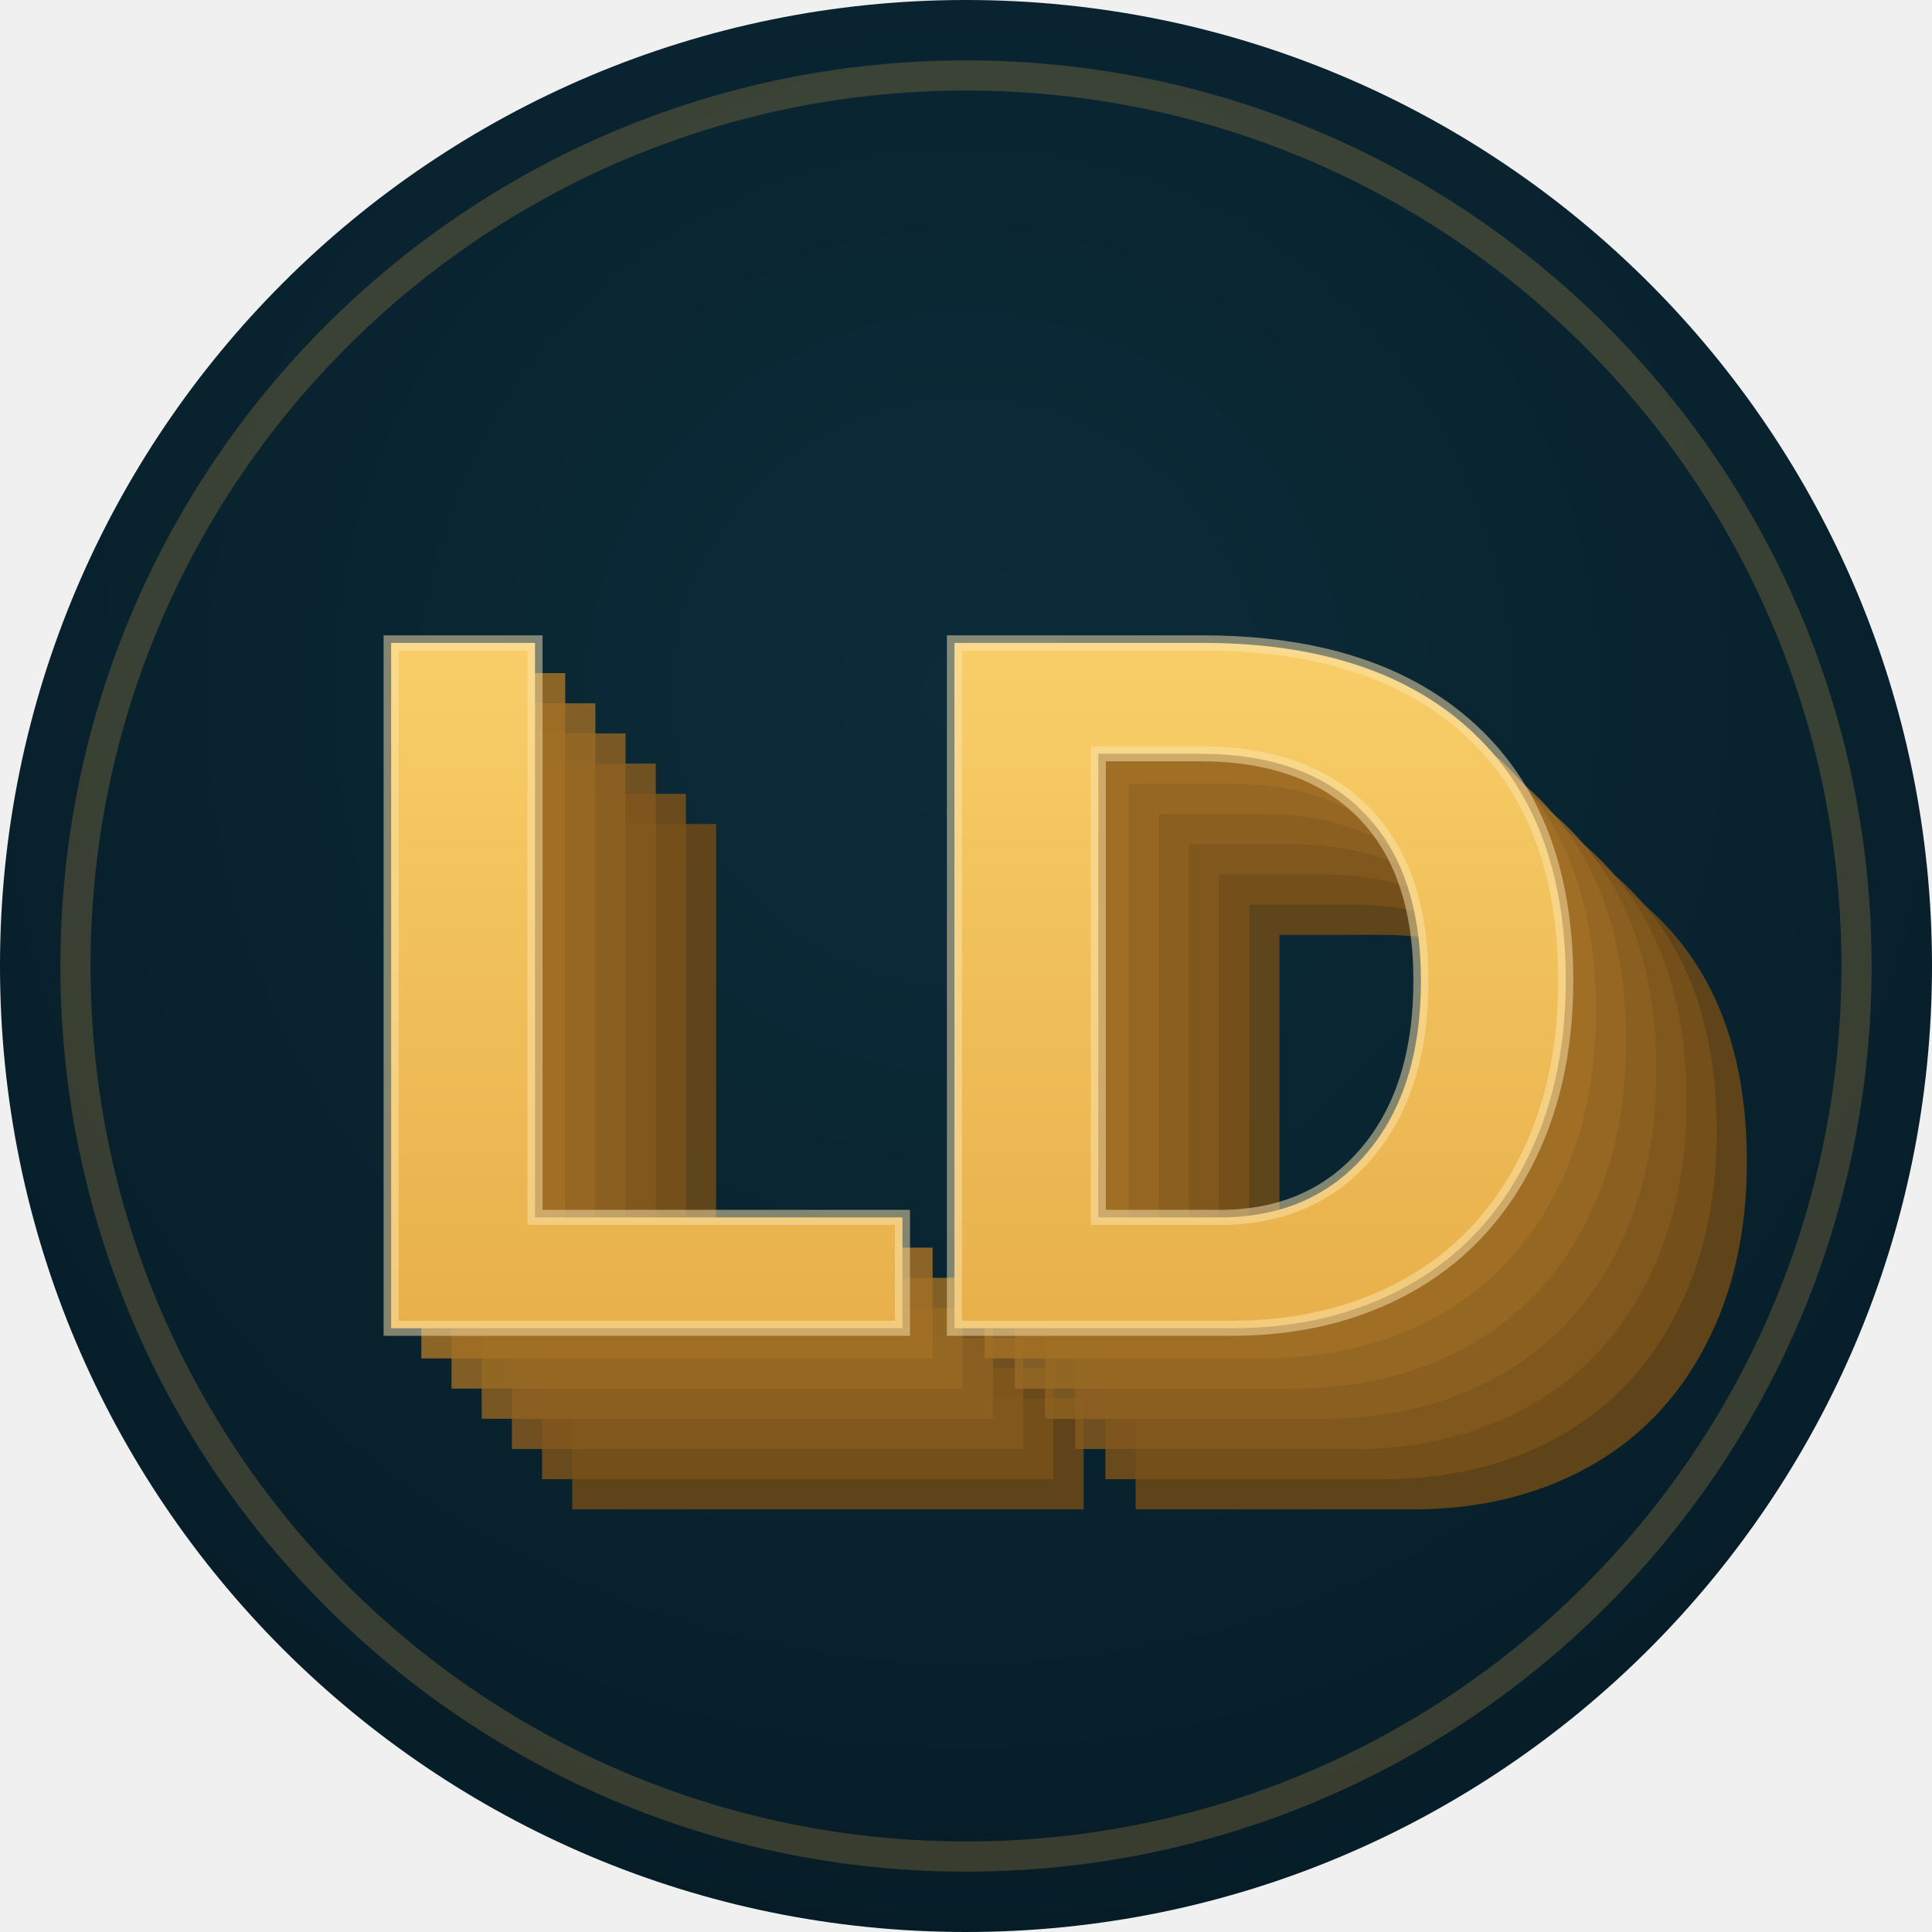
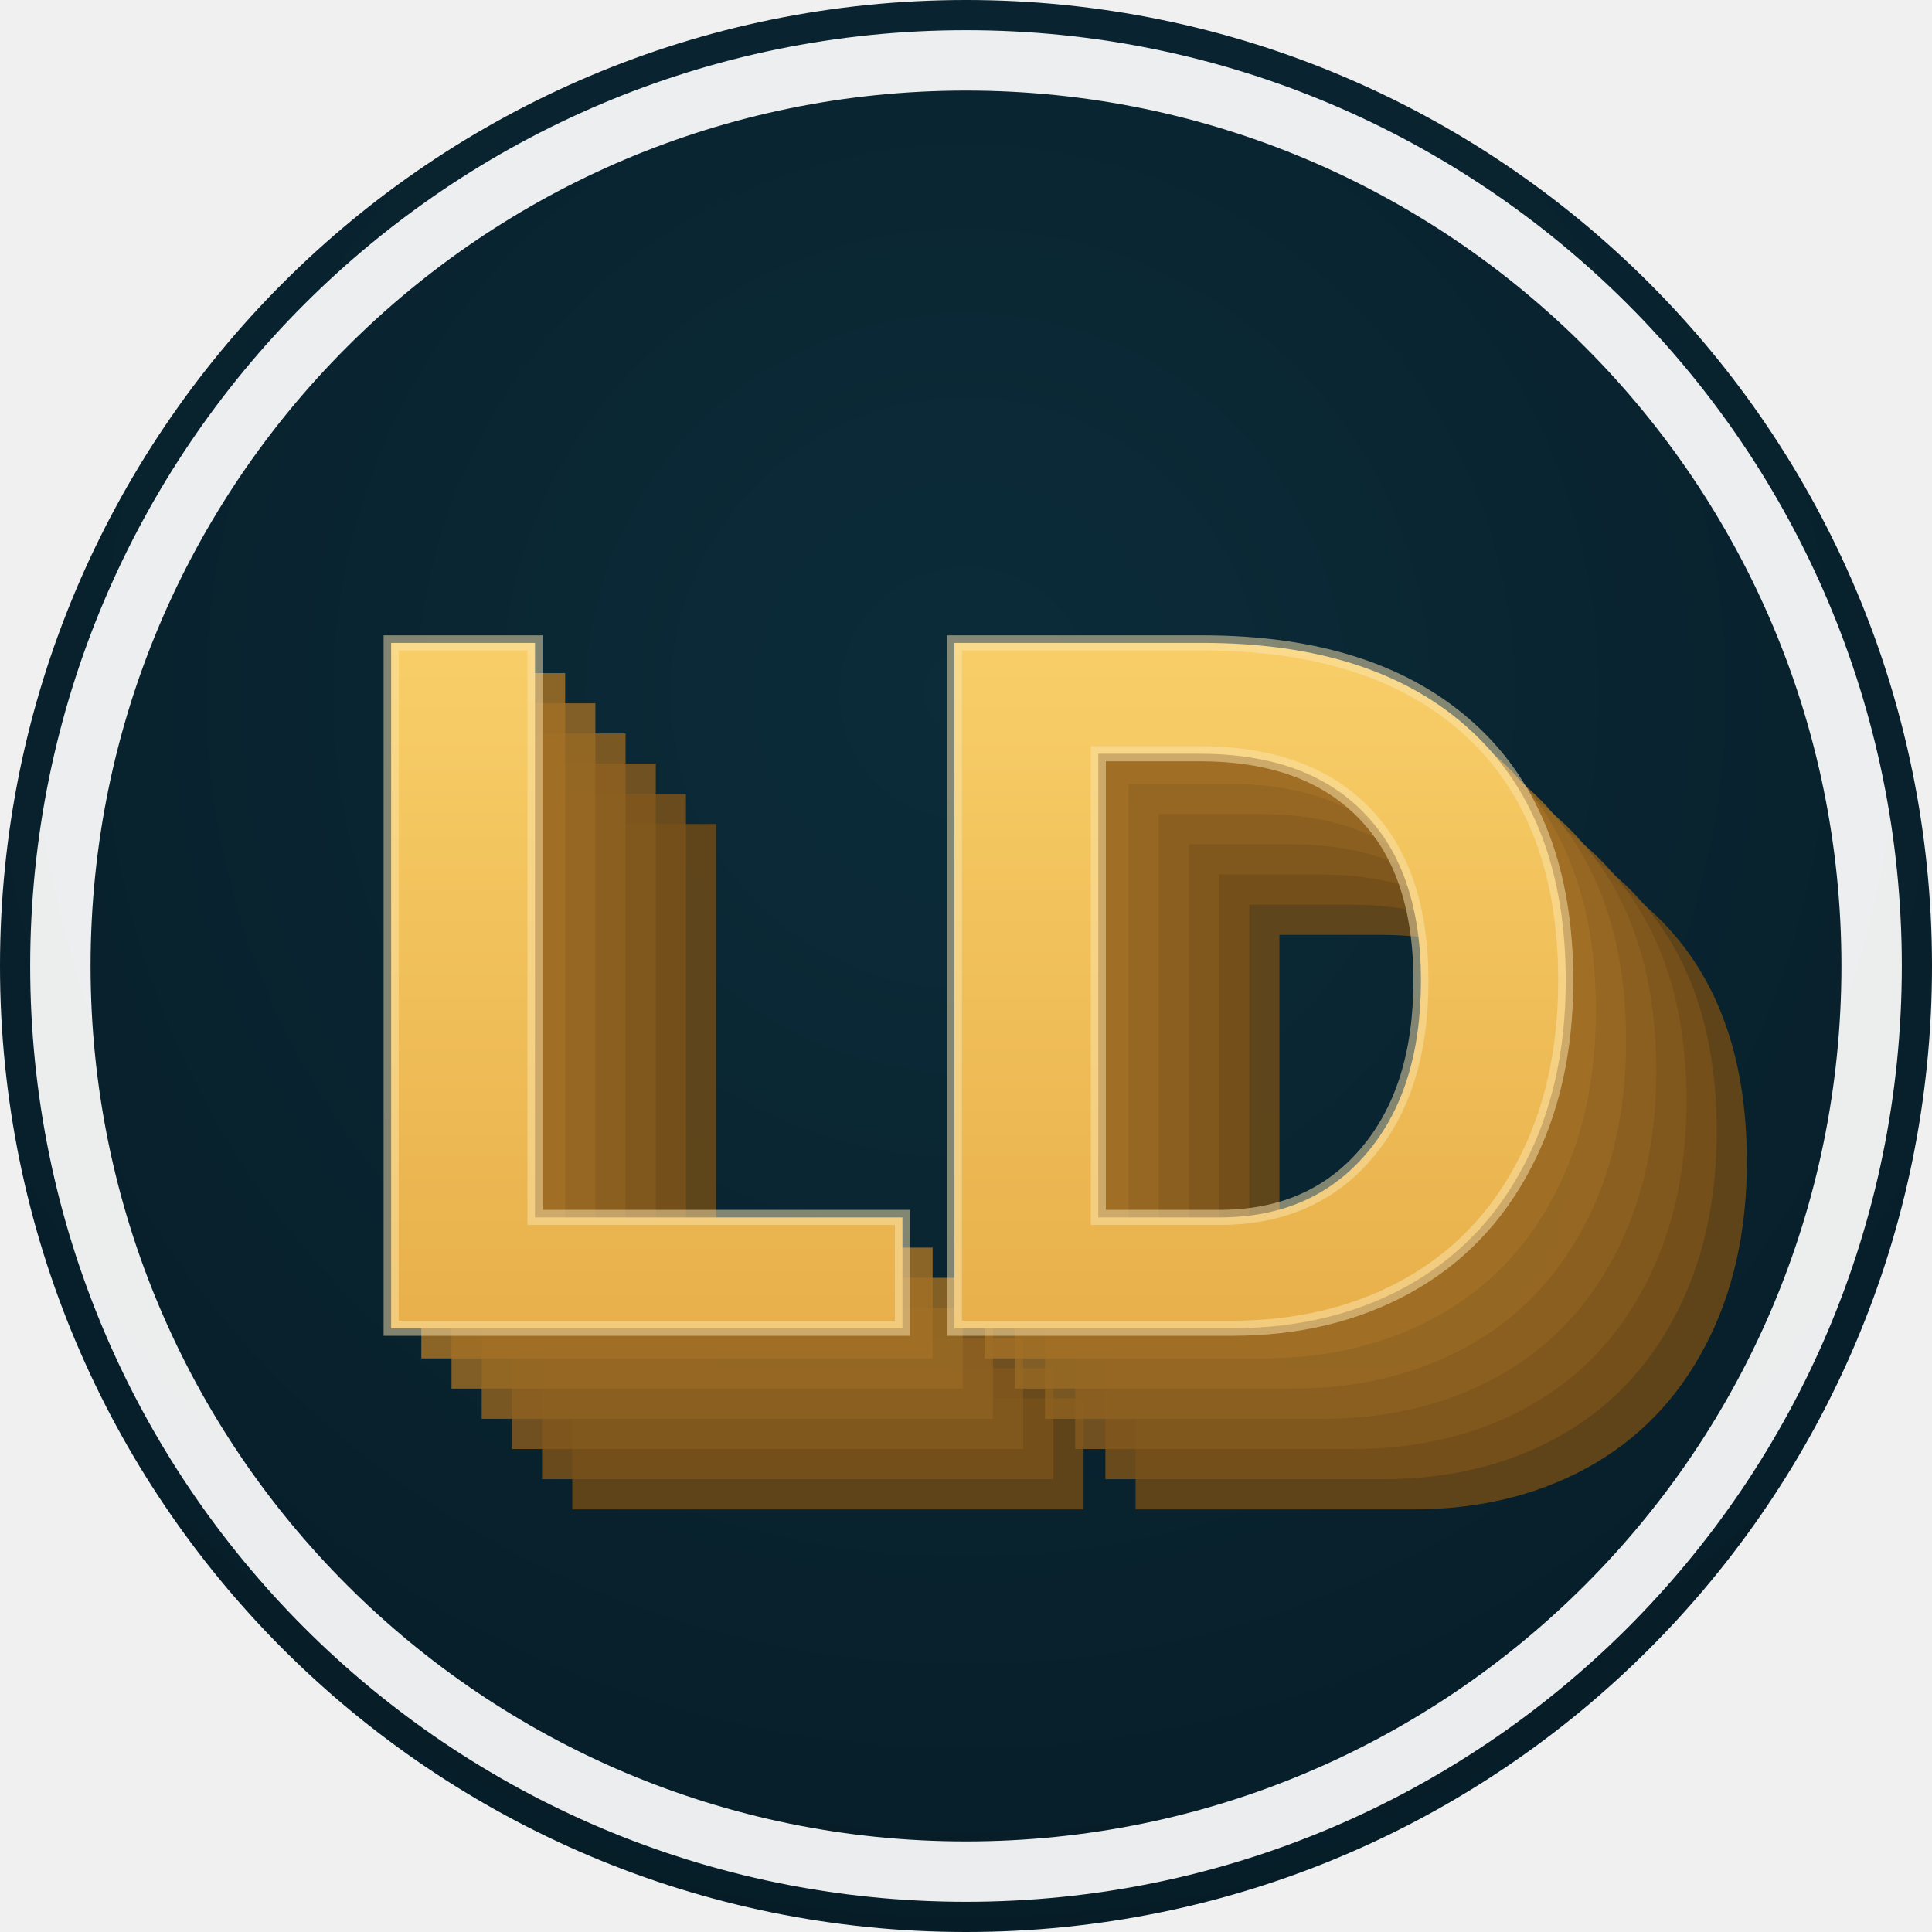
<svg xmlns="http://www.w3.org/2000/svg" viewBox="0 0 64 64" width="64" height="64" role="img" aria-label="LD">
  <defs>
    <radialGradient id="bg" cx="50%" cy="36%" r="78%">
      <stop offset="0%" stop-color="#0c2c3a" />
      <stop offset="100%" stop-color="#051A24" />
    </radialGradient>
    <linearGradient id="front" x1="0" y1="0" x2="0" y2="1">
      <stop offset="0%" stop-color="#F8CE68" />
      <stop offset="100%" stop-color="#E8B04B" />
    </linearGradient>
    <text id="ld" x="32" y="44" text-anchor="middle" font-family="Arial, Helvetica, sans-serif" font-weight="900" font-size="33" letter-spacing="-1.5">LD</text>
  </defs>
  <circle cx="32" cy="32" r="32" fill="url(#bg)" />
-   <circle cx="32" cy="32" r="29.5" fill="none" stroke="#E8B04B" stroke-opacity="0.22" stroke-width="1" />
+   <circle cx="32" cy="32" r="30" fill="none" stroke="#FFFFFF" stroke-opacity="0.92" stroke-width="2" />
  <use href="#ld" x="6" y="6" fill="#6f4a16" opacity="0.85" />
  <use href="#ld" x="5" y="5" fill="#79511a" opacity="0.85" />
  <use href="#ld" x="4" y="4" fill="#83581d" opacity="0.85" />
  <use href="#ld" x="3" y="3" fill="#8d6020" opacity="0.85" />
  <use href="#ld" x="2" y="2" fill="#976823" opacity="0.85" />
  <use href="#ld" x="1" y="1" fill="#a27026" opacity="0.85" />
  <use href="#ld" x="0" y="0" fill="url(#front)" />
  <use href="#ld" x="0" y="0" fill="none" stroke="#FCE7B0" stroke-opacity="0.5" stroke-width="0.5" />
</svg>
